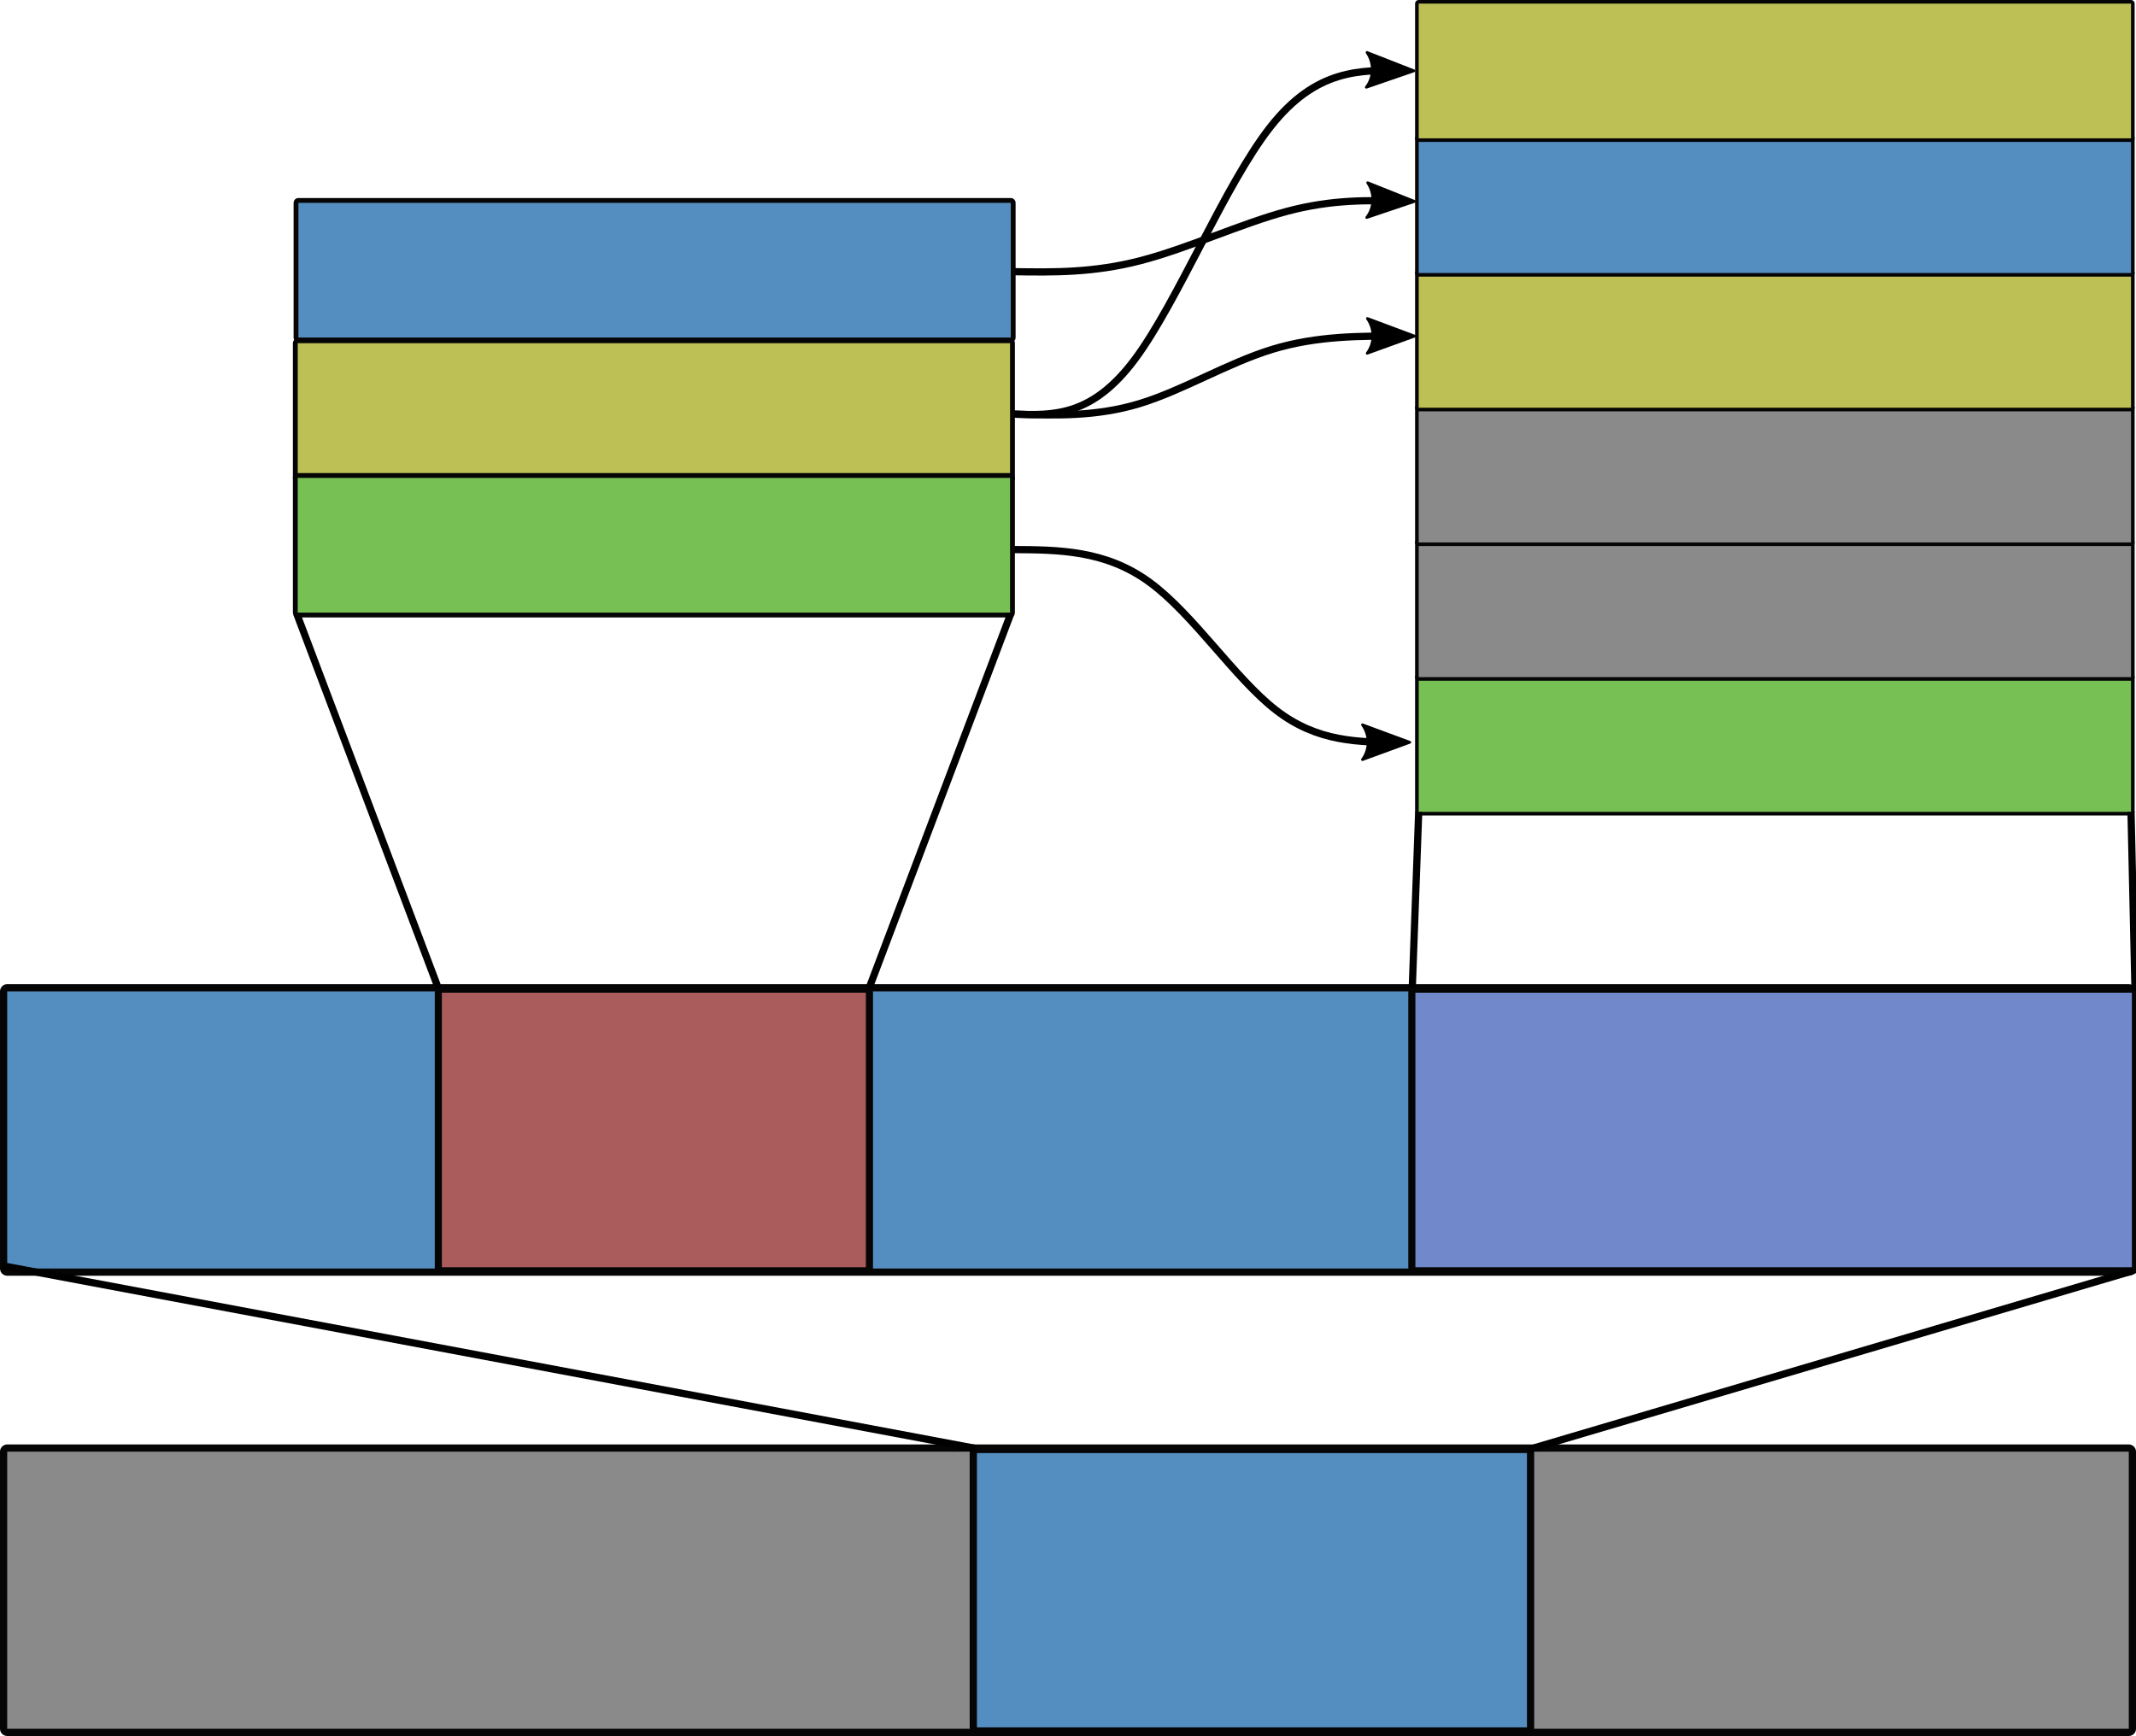
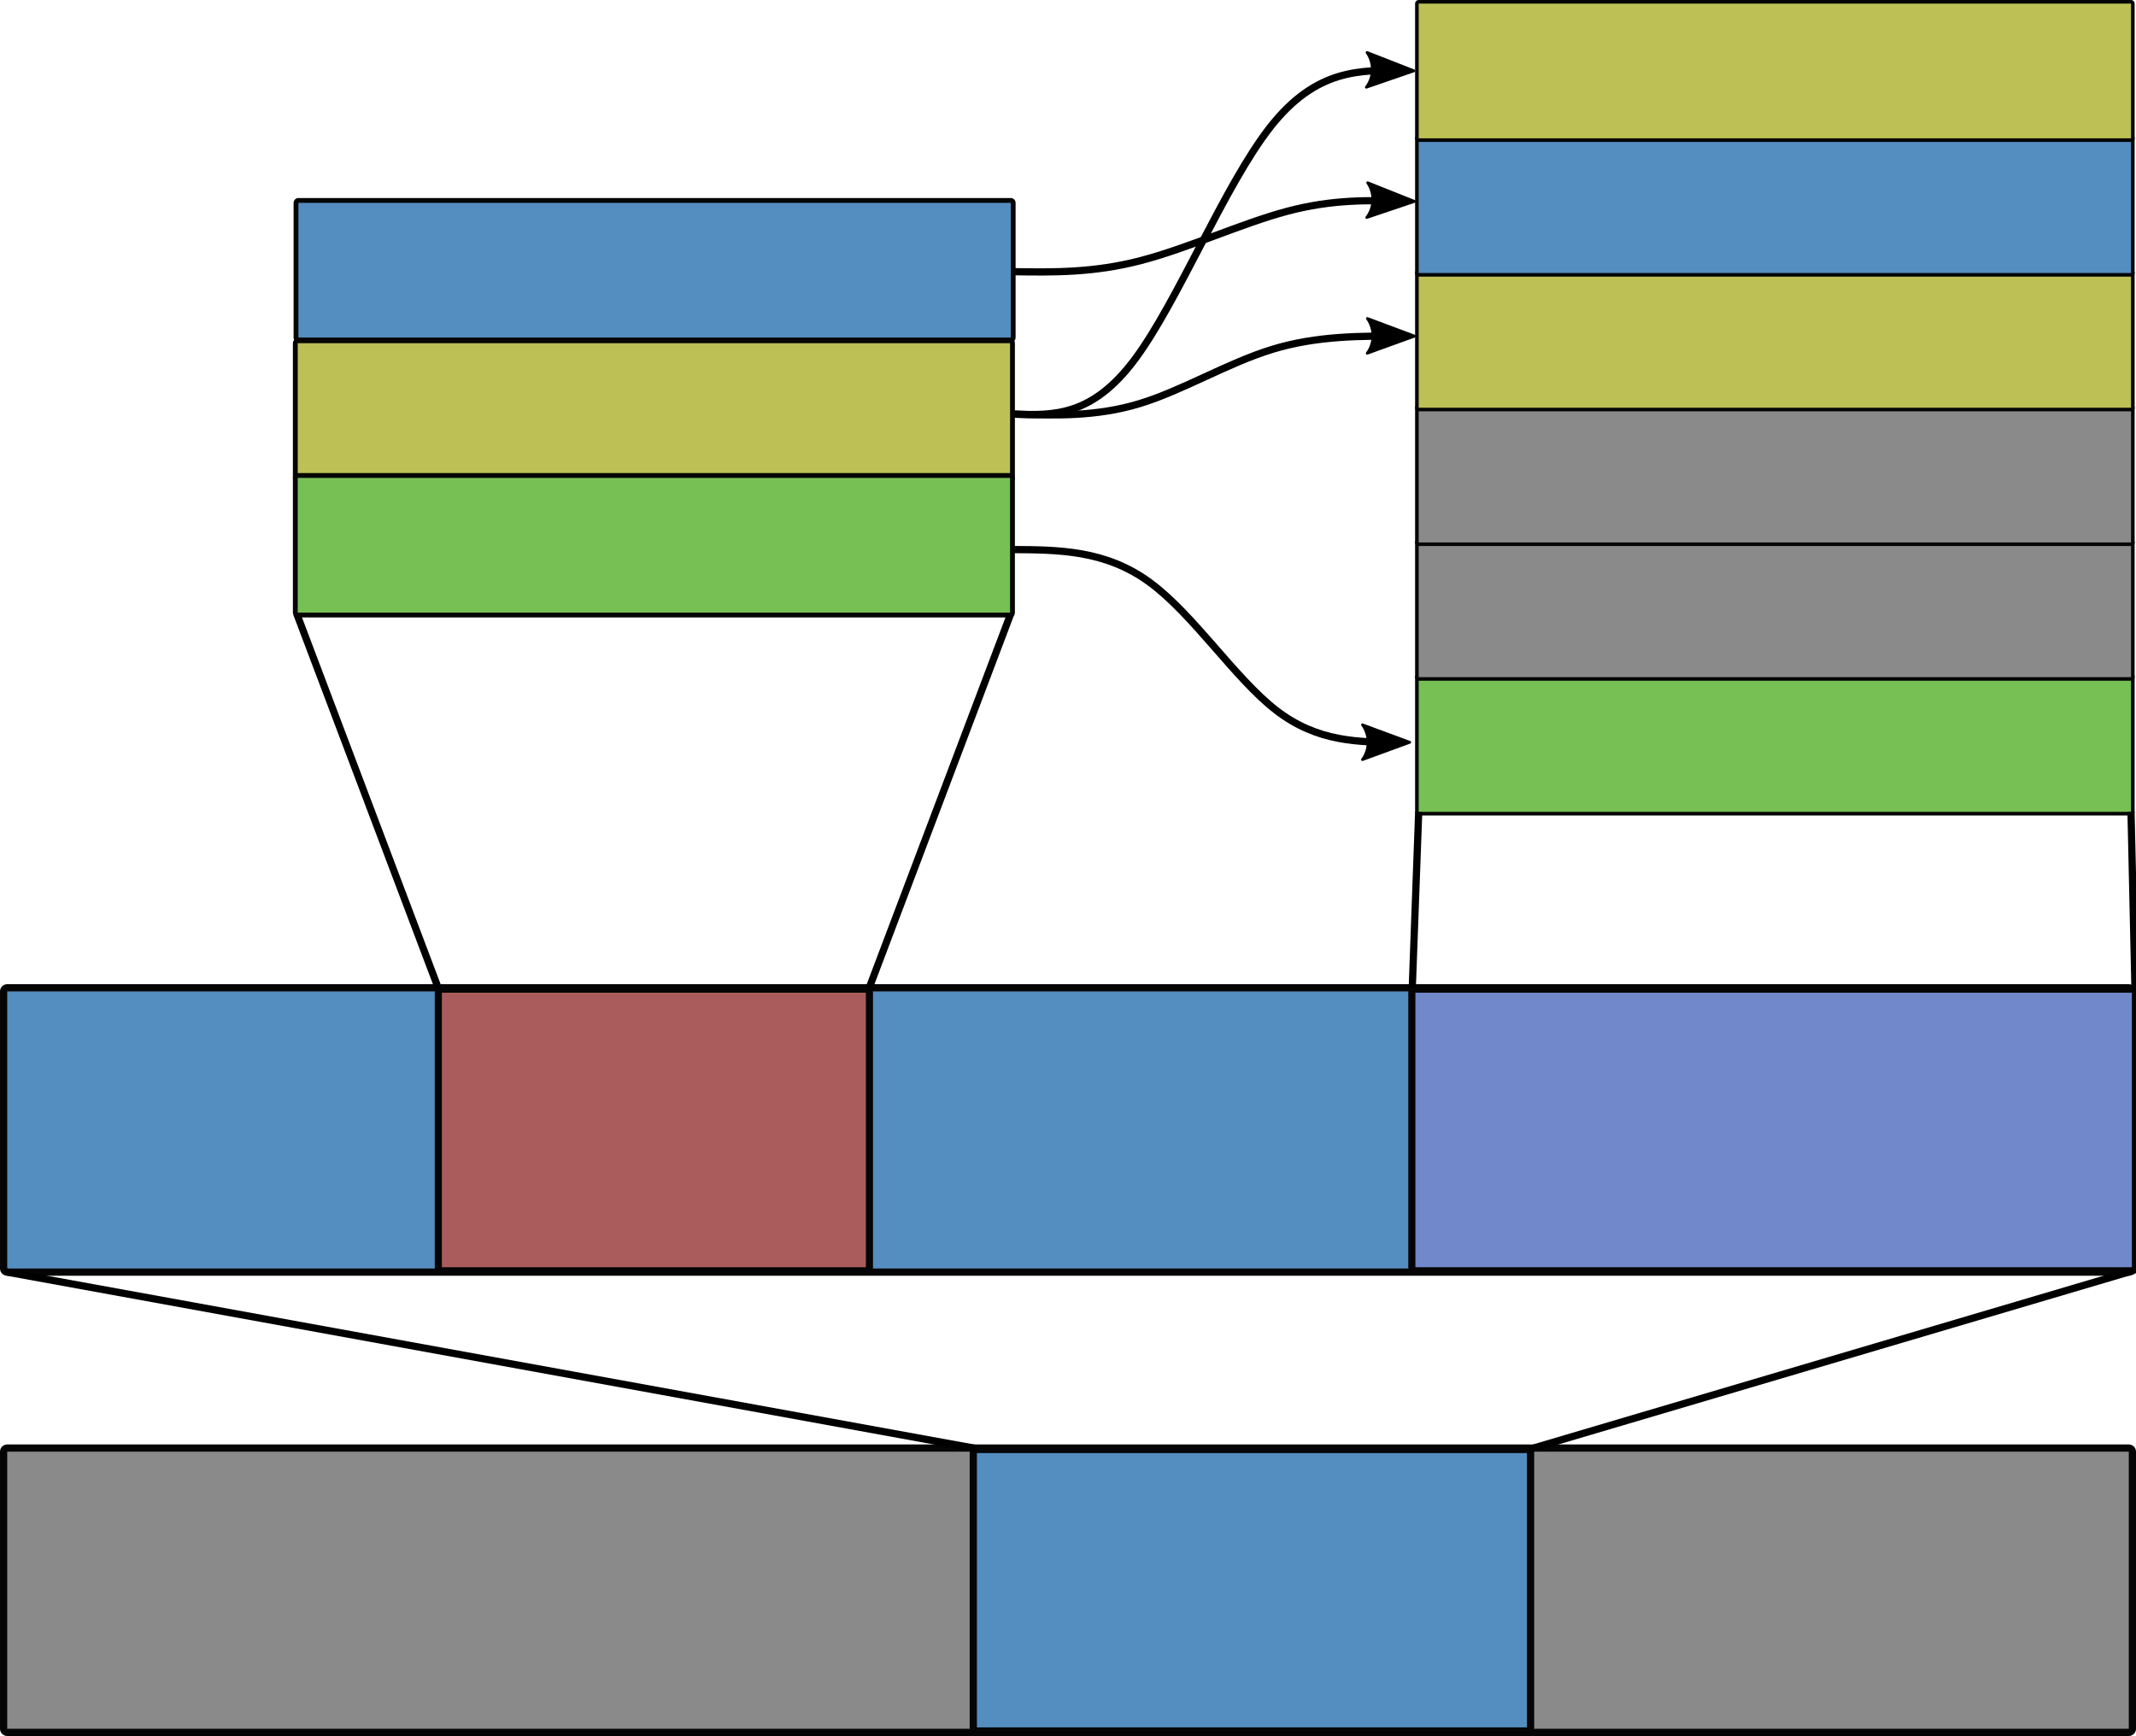
<svg xmlns="http://www.w3.org/2000/svg" width="147.92mm" height="120.228mm" viewBox="0 0 147.92 120.228" version="1.1" id="svg8">
  <defs id="defs2">
    <marker style="overflow:visible" id="marker4633" refX="0" refY="0" orient="auto">
      <path transform="scale(-0.6)" d="M 8.719,4.034 -2.207,0.016 8.719,-4.002 c -1.745,2.372 -1.735,5.617 -6e-7,8.035 z" style="fill:#000000;fill-opacity:1;fill-rule:evenodd;stroke:#000000;stroke-width:0.625;stroke-linejoin:round;stroke-opacity:1" id="path4631" />
    </marker>
    <marker style="overflow:visible" id="marker3957" refX="0" refY="0" orient="auto">
      <path transform="scale(-0.6)" d="M 8.719,4.034 -2.207,0.016 8.719,-4.002 c -1.745,2.372 -1.735,5.617 -6e-7,8.035 z" style="fill:#000000;fill-opacity:1;fill-rule:evenodd;stroke:#000000;stroke-width:0.625;stroke-linejoin:round;stroke-opacity:1" id="path3955" />
    </marker>
    <marker style="overflow:visible" id="marker2345" refX="0" refY="0" orient="auto">
      <path transform="scale(-0.6)" d="M 8.719,4.034 -2.207,0.016 8.719,-4.002 c -1.745,2.372 -1.735,5.617 -6e-7,8.035 z" style="fill:#000000;fill-opacity:1;fill-rule:evenodd;stroke:#000000;stroke-width:0.625;stroke-linejoin:round;stroke-opacity:1" id="path2343" />
    </marker>
    <marker orient="auto" refY="0" refX="0" id="Arrow2Mend" style="overflow:visible">
      <path id="path2010" style="fill:#000000;fill-opacity:1;fill-rule:evenodd;stroke:#000000;stroke-width:0.625;stroke-linejoin:round;stroke-opacity:1" d="M 8.719,4.034 -2.207,0.016 8.719,-4.002 c -1.745,2.372 -1.735,5.617 -6e-7,8.035 z" transform="scale(-0.6)" />
    </marker>
  </defs>
  <g id="layer1" transform="translate(-64.81477,-176.9871)">
    <rect style="fill:#8a8a8a;fill-opacity:1;stroke:#050505;stroke-width:1;stroke-linecap:round;stroke-linejoin:round;stroke-miterlimit:4;stroke-dasharray:none;stroke-opacity:1;paint-order:stroke markers fill" id="rect815" width="146.92" height="19.19" x="65.315" y="277.525" />
    <rect style="fill:#548dc0;fill-opacity:1;stroke:#050505;stroke-width:1.002;stroke-linecap:round;stroke-linejoin:round;stroke-miterlimit:4;stroke-dasharray:none;stroke-opacity:1;paint-order:stroke markers fill" id="rect1432" width="38.091" height="18.998" x="132.467" y="277.621" />
    <g id="g10431" transform="translate(0,4.7625)">
      <flowRoot transform="matrix(0.2645833,0,0,0.2645833,65.92007,157.7471)" style="font-style:normal;font-weight:normal;font-size:40px;line-height:1.25;font-family:sans-serif;letter-spacing:0px;word-spacing:0px;fill:#000000;fill-opacity:1;stroke:none" id="flowRoot1424" xml:space="preserve">
        <flowRegion id="flowRegion1426">
          <rect y="459.663" x="4.286" height="55.714" width="340.714" id="rect1428" />
        </flowRegion>
        <flowPara style="font-style:normal;font-variant:normal;font-weight:normal;font-stretch:normal;font-size:26.667px;font-family:sans-serif;-inkscape-font-specification:'sans-serif, Normal';font-variant-ligatures:normal;font-variant-caps:normal;font-variant-numeric:normal;font-feature-settings:normal;text-align:start;writing-mode:lr-tb;text-anchor:start" id="flowPara1430">System memory</flowPara>
      </flowRoot>
      <flowRoot transform="matrix(0.2645833,0,0,0.2645833,142.8069,158.4103)" style="font-style:normal;font-weight:normal;font-size:40px;line-height:1.25;font-family:sans-serif;letter-spacing:0px;word-spacing:0px;fill:#000000;fill-opacity:1;stroke:none" id="flowRoot1424-8" xml:space="preserve">
        <flowRegion id="flowRegion1426-9">
          <rect y="459.663" x="4.286" height="55.714" width="340.714" id="rect1428-4" />
        </flowRegion>
        <flowPara style="font-style:normal;font-variant:normal;font-weight:normal;font-stretch:normal;font-size:26.667px;font-family:sans-serif;-inkscape-font-specification:'sans-serif, Normal';font-variant-ligatures:normal;font-variant-caps:normal;font-variant-numeric:normal;font-feature-settings:normal;text-align:start;writing-mode:lr-tb;text-anchor:start" id="flowPara1430-9">PRM</flowPara>
      </flowRoot>
    </g>
    <rect style="fill:#548dc0;fill-opacity:1;stroke:#050505;stroke-width:1;stroke-linecap:round;stroke-linejoin:round;stroke-miterlimit:4;stroke-dasharray:none;stroke-opacity:1;paint-order:stroke markers fill" id="rect815-7" width="146.92" height="19.19" x="65.315" y="245.649" />
    <rect style="fill:#7188ca;fill-opacity:1;stroke:#050505;stroke-width:0.985;stroke-linecap:round;stroke-linejoin:round;stroke-miterlimit:4;stroke-dasharray:none;stroke-opacity:1;paint-order:stroke markers fill" id="rect1481" width="49.617" height="19.015" x="162.832" y="245.737" />
    <rect style="fill:#aa5c5c;fill-opacity:1;stroke:#050505;stroke-width:0.985;stroke-linecap:round;stroke-linejoin:round;stroke-miterlimit:4;stroke-dasharray:none;stroke-opacity:1;paint-order:stroke markers fill" id="rect1507" width="29.362" height="19.015" x="95.416" y="245.737" />
    <g id="g10411" transform="translate(0,4.7625)">
      <flowRoot transform="matrix(0.2645833,0,0,0.2645833,179.4751,126.535)" style="font-style:normal;font-weight:normal;font-size:40px;line-height:1.25;font-family:sans-serif;letter-spacing:0px;word-spacing:0px;fill:#000000;fill-opacity:1;stroke:none" id="flowRoot1424-8-1" xml:space="preserve">
        <flowRegion id="flowRegion1426-9-9">
          <rect y="459.663" x="4.286" height="55.714" width="340.714" id="rect1428-4-1" />
        </flowRegion>
        <flowPara style="font-style:normal;font-variant:normal;font-weight:normal;font-stretch:normal;font-size:26.667px;font-family:sans-serif;-inkscape-font-specification:'sans-serif, Normal';font-variant-ligatures:normal;font-variant-caps:normal;font-variant-numeric:normal;font-feature-settings:normal;text-align:start;writing-mode:lr-tb;text-anchor:start" id="flowPara1430-9-2">EPC</flowPara>
      </flowRoot>
      <flowRoot transform="matrix(0.2645833,0,0,0.2645833,99.16231,126.535)" style="font-style:normal;font-weight:normal;font-size:40px;line-height:1.25;font-family:sans-serif;letter-spacing:0px;word-spacing:0px;fill:#000000;fill-opacity:1;stroke:none" id="flowRoot1424-8-1-1" xml:space="preserve">
        <flowRegion id="flowRegion1426-9-9-7">
          <rect y="459.663" x="4.286" height="55.714" width="340.714" id="rect1428-4-1-1" />
        </flowRegion>
        <flowPara style="font-style:normal;font-variant:normal;font-weight:normal;font-stretch:normal;font-size:26.667px;font-family:sans-serif;-inkscape-font-specification:'sans-serif, Normal';font-variant-ligatures:normal;font-variant-caps:normal;font-variant-numeric:normal;font-feature-settings:normal;text-align:start;writing-mode:lr-tb;text-anchor:start" id="flowPara1430-9-2-5">EPCM</flowPara>
        <flowPara id="flowPara1533" style="font-style:normal;font-variant:normal;font-weight:normal;font-stretch:normal;font-size:26.667px;font-family:sans-serif;-inkscape-font-specification:'sans-serif, Normal';font-variant-ligatures:normal;font-variant-caps:normal;font-variant-numeric:normal;font-feature-settings:normal;text-align:start;writing-mode:lr-tb;text-anchor:start" />
      </flowRoot>
    </g>
  </g>
  <g id="layer2" transform="translate(-64.81477,-176.9871)">
    <path style="fill:none;stroke:#000000;stroke-width:0.5;stroke-linecap:butt;stroke-linejoin:miter;stroke-miterlimit:4;stroke-dasharray:none;stroke-opacity:1;marker-end:url(#Arrow2Mend)" d="m 89.458,58.952 c 2.76,0.041 5.52,0.082 8.779,-0.766 3.259,-0.847 7.016,-2.583 10.15,-3.417 3.134,-0.834 5.646,-0.766 8.157,-0.698" id="path1967" transform="translate(45.564,136.8515)" />
    <path style="fill:none;stroke:#000000;stroke-width:0.5;stroke-linecap:butt;stroke-linejoin:miter;stroke-miterlimit:4;stroke-dasharray:none;stroke-opacity:1;marker-end:url(#marker2345)" d="m 89.493,68.818 c 2.694,0.09 5.387,0.181 8.36,-3.815 2.973,-3.996 6.225,-12.078 9.381,-16.087 3.156,-4.009 6.215,-3.947 9.274,-3.884" id="path1971" transform="translate(45.564,136.8515)" />
    <path style="fill:none;stroke:#000000;stroke-width:0.5;stroke-linecap:butt;stroke-linejoin:miter;stroke-miterlimit:4;stroke-dasharray:none;stroke-opacity:1;marker-end:url(#marker3957)" d="m 89.493,68.818 c 2.843,0.09 5.685,0.18 8.669,-0.728 2.984,-0.908 6.105,-2.813 9.198,-3.76 3.092,-0.946 6.14,-0.93 9.192,-0.914" id="path1975" transform="translate(45.564,136.8515)" />
    <path style="fill:none;stroke:#000000;stroke-width:0.5;stroke-linecap:butt;stroke-linejoin:miter;stroke-miterlimit:4;stroke-dasharray:none;stroke-opacity:1;marker-end:url(#marker4633)" d="m 89.34,78.196 c 3.233,0.017 6.465,0.034 9.51,2.257 3.045,2.223 5.904,6.652 8.768,8.869 2.864,2.217 5.732,2.221 8.6,2.226" id="path1979" transform="translate(45.564,136.8515)" />
    <rect style="fill:#76c054;fill-opacity:1;stroke:#050505;stroke-width:0.5;stroke-linecap:round;stroke-linejoin:round;stroke-miterlimit:4;stroke-dasharray:none;stroke-opacity:1;paint-order:stroke markers fill" id="rect6104" width="49.329" height="9.329" x="163.061" y="223.884" />
    <rect style="fill:#8a8a8a;fill-opacity:1;stroke:#050505;stroke-width:0.5;stroke-linecap:round;stroke-linejoin:round;stroke-miterlimit:4;stroke-dasharray:none;stroke-opacity:1;paint-order:stroke markers fill" id="rect6104-0" width="49.329" height="9.329" x="163.061" y="214.554" />
    <rect style="fill:#8a8a8a;fill-opacity:1;stroke:#050505;stroke-width:0.5;stroke-linecap:round;stroke-linejoin:round;stroke-miterlimit:4;stroke-dasharray:none;stroke-opacity:1;paint-order:stroke markers fill" id="rect6104-32" width="49.329" height="9.329" x="163.061" y="205.225" />
    <rect style="fill:#bdc054;fill-opacity:1;stroke:#050505;stroke-width:0.5;stroke-linecap:round;stroke-linejoin:round;stroke-miterlimit:4;stroke-dasharray:none;stroke-opacity:1;paint-order:stroke markers fill" id="rect6104-5" width="49.329" height="9.329" x="163.061" y="195.896" />
    <rect style="fill:#548dc0;fill-opacity:1;stroke:#050505;stroke-width:0.5;stroke-linecap:round;stroke-linejoin:round;stroke-miterlimit:4;stroke-dasharray:none;stroke-opacity:1;paint-order:stroke markers fill" id="rect6104-02" width="49.329" height="9.329" x="163.061" y="186.566" />
    <rect style="fill:#bdc054;fill-opacity:1;stroke:#050505;stroke-width:0.5;stroke-linecap:round;stroke-linejoin:round;stroke-miterlimit:4;stroke-dasharray:none;stroke-opacity:1;paint-order:stroke markers fill" id="rect6104-7" width="49.329" height="9.329" x="163.061" y="177.237" />
    <flowRoot xml:space="preserve" id="flowRoot1585-6" style="font-style:normal;font-weight:normal;font-size:40px;line-height:1.25;font-family:sans-serif;letter-spacing:0px;word-spacing:0px;fill:#000000;fill-opacity:1;stroke:none" transform="matrix(0.2645833,0,0,0.2645833,106.9592,141.8243)">
      <flowRegion id="flowRegion1587-87">
        <rect id="rect1589-4" width="281.327" height="63.135" x="261.124" y="292.174" />
      </flowRegion>
      <flowPara id="flowPara1591-52" style="font-style:normal;font-variant:normal;font-weight:normal;font-stretch:normal;font-size:26.667px;font-family:sans-serif;-inkscape-font-specification:'sans-serif, Normal';font-variant-ligatures:normal;font-variant-caps:normal;font-variant-numeric:normal;font-feature-settings:normal;text-align:start;writing-mode:lr-tb;text-anchor:start">\dots</flowPara>
    </flowRoot>
    <flowRoot xml:space="preserve" id="flowRoot1585" style="font-style:normal;font-weight:normal;font-size:40px;line-height:1.25;font-family:sans-serif;letter-spacing:0px;word-spacing:0px;fill:#000000;fill-opacity:1;stroke:none" transform="matrix(0.2645833,0,0,0.2645833,106.5113,148.8664)">
      <flowRegion id="flowRegion1587">
        <rect id="rect1589" width="281.327" height="63.135" x="261.124" y="292.174" />
      </flowRegion>
      <flowPara id="flowPara1591" style="font-style:normal;font-variant:normal;font-weight:normal;font-stretch:normal;font-size:26.667px;font-family:sans-serif;-inkscape-font-specification:'sans-serif, Normal';font-variant-ligatures:normal;font-variant-caps:normal;font-variant-numeric:normal;font-feature-settings:normal;text-align:start;writing-mode:lr-tb;text-anchor:start">Page $n$</flowPara>
    </flowRoot>
    <flowRoot xml:space="preserve" id="flowRoot1585-1" style="font-style:normal;font-weight:normal;font-size:40px;line-height:1.25;font-family:sans-serif;letter-spacing:0px;word-spacing:0px;fill:#000000;fill-opacity:1;stroke:none" transform="matrix(0.2645833,0,0,0.2645833,106.606,120.7819)">
      <flowRegion id="flowRegion1587-8">
        <rect id="rect1589-1" width="281.327" height="63.135" x="261.124" y="292.174" />
      </flowRegion>
      <flowPara id="flowPara1591-6" style="font-style:normal;font-variant:normal;font-weight:normal;font-stretch:normal;font-size:26.667px;font-family:sans-serif;-inkscape-font-specification:'sans-serif, Normal';font-variant-ligatures:normal;font-variant-caps:normal;font-variant-numeric:normal;font-feature-settings:normal;text-align:start;writing-mode:lr-tb;text-anchor:start">Page 3</flowPara>
    </flowRoot>
    <flowRoot xml:space="preserve" id="flowRoot1585-9" style="font-style:normal;font-weight:normal;font-size:40px;line-height:1.25;font-family:sans-serif;letter-spacing:0px;word-spacing:0px;fill:#000000;fill-opacity:1;stroke:none" transform="matrix(0.2645833,0,0,0.2645833,106.5699,111.4526)">
      <flowRegion id="flowRegion1587-3">
        <rect id="rect1589-9" width="281.327" height="63.135" x="261.124" y="292.174" />
      </flowRegion>
      <flowPara id="flowPara1591-5" style="font-style:normal;font-variant:normal;font-weight:normal;font-stretch:normal;font-size:26.667px;font-family:sans-serif;-inkscape-font-specification:'sans-serif, Normal';font-variant-ligatures:normal;font-variant-caps:normal;font-variant-numeric:normal;font-feature-settings:normal;text-align:start;writing-mode:lr-tb;text-anchor:start">Page 2</flowPara>
    </flowRoot>
    <flowRoot xml:space="preserve" id="flowRoot1585-7" style="font-style:normal;font-weight:normal;font-size:40px;line-height:1.25;font-family:sans-serif;letter-spacing:0px;word-spacing:0px;fill:#000000;fill-opacity:1;stroke:none" transform="matrix(0.2645833,0,0,0.2645833,106.7163,102.0785)">
      <flowRegion id="flowRegion1587-33">
        <rect id="rect1589-3" width="281.327" height="63.135" x="261.124" y="292.174" />
      </flowRegion>
      <flowPara id="flowPara1591-8" style="font-style:normal;font-variant:normal;font-weight:normal;font-stretch:normal;font-size:26.667px;font-family:sans-serif;-inkscape-font-specification:'sans-serif, Normal';font-variant-ligatures:normal;font-variant-caps:normal;font-variant-numeric:normal;font-feature-settings:normal;text-align:start;writing-mode:lr-tb;text-anchor:start">Page 1</flowPara>
    </flowRoot>
    <flowRoot xml:space="preserve" id="flowRoot1585-1-2" style="font-style:normal;font-weight:normal;font-size:40px;line-height:1.25;font-family:sans-serif;letter-spacing:0px;word-spacing:0px;fill:#000000;fill-opacity:1;stroke:none" transform="matrix(0.2645833,0,0,0.2645833,106.5113,130.0579)">
      <flowRegion id="flowRegion1587-8-2">
        <rect id="rect1589-1-3" width="281.327" height="63.135" x="261.124" y="292.174" />
      </flowRegion>
      <flowPara id="flowPara1591-6-8" style="font-style:normal;font-variant:normal;font-weight:normal;font-stretch:normal;font-size:26.667px;font-family:sans-serif;-inkscape-font-specification:'sans-serif, Normal';font-variant-ligatures:normal;font-variant-caps:normal;font-variant-numeric:normal;font-feature-settings:normal;text-align:start;writing-mode:lr-tb;text-anchor:start">Page 4</flowPara>
    </flowRoot>
    <rect style="fill:#bdc054;fill-opacity:1;stroke:#050505;stroke-width:0.671;stroke-linecap:round;stroke-linejoin:round;stroke-miterlimit:4;stroke-dasharray:none;stroke-opacity:1;paint-order:stroke markers fill" id="rect6104-3" width="49.329" height="9.329" x="85.433" y="200.756" />
    <path style="fill:none;stroke:#000000;stroke-width:0.5;stroke-linecap:butt;stroke-linejoin:miter;stroke-miterlimit:4;stroke-dasharray:none;stroke-opacity:1" d="m 117.359,56.454 c 16.502,0 33.004,0 49.506,0" id="path1537-6-3" transform="translate(-32.10278,153.6306)" />
    <rect style="fill:#548dc0;fill-opacity:1;stroke:#050505;stroke-width:0.671;stroke-linecap:round;stroke-linejoin:round;stroke-miterlimit:4;stroke-dasharray:none;stroke-opacity:1;paint-order:stroke markers fill" id="rect6104-3-1" width="49.329" height="9.329" x="85.482" y="191.036" />
    <rect style="fill:#76c054;fill-opacity:1;stroke:#050505;stroke-width:0.671;stroke-linecap:round;stroke-linejoin:round;stroke-miterlimit:4;stroke-dasharray:none;stroke-opacity:1;paint-order:stroke markers fill" id="rect6104-3-8" width="49.329" height="9.329" x="85.433" y="210.085" />
    <g id="g10495" transform="translate(0,4.7625)">
      <flowRoot transform="matrix(0.2645833,0,0,0.2645833,23.9135,130.4166)" style="font-style:normal;font-weight:normal;font-size:40px;line-height:1.25;font-family:sans-serif;letter-spacing:0px;word-spacing:0px;fill:#000000;fill-opacity:1;stroke:none" id="flowRoot1585-1-8" xml:space="preserve">
        <flowRegion id="flowRegion1587-8-9">
          <rect y="292.174" x="261.124" height="63.135" width="281.327" id="rect1589-1-9" />
        </flowRegion>
        <flowPara style="font-style:normal;font-variant:normal;font-weight:normal;font-stretch:normal;font-size:26.667px;font-family:sans-serif;-inkscape-font-specification:'sans-serif, Normal';font-variant-ligatures:normal;font-variant-caps:normal;font-variant-numeric:normal;font-feature-settings:normal;text-align:start;writing-mode:lr-tb;text-anchor:start" id="flowPara1591-6-4">Enclave 3</flowPara>
      </flowRoot>
      <flowRoot transform="matrix(0.2645833,0,0,0.2645833,23.87733,121.0873)" style="font-style:normal;font-weight:normal;font-size:40px;line-height:1.25;font-family:sans-serif;letter-spacing:0px;word-spacing:0px;fill:#000000;fill-opacity:1;stroke:none" id="flowRoot1585-9-9" xml:space="preserve">
        <flowRegion id="flowRegion1587-3-5">
          <rect y="292.174" x="261.124" height="63.135" width="281.327" id="rect1589-9-2" />
        </flowRegion>
        <flowPara style="font-style:normal;font-variant:normal;font-weight:normal;font-stretch:normal;font-size:26.667px;font-family:sans-serif;-inkscape-font-specification:'sans-serif, Normal';font-variant-ligatures:normal;font-variant-caps:normal;font-variant-numeric:normal;font-feature-settings:normal;text-align:start;writing-mode:lr-tb;text-anchor:start" id="flowPara1591-5-3">Enclave 2</flowPara>
      </flowRoot>
      <flowRoot transform="matrix(0.2645833,0,0,0.2645833,24.07267,111.3677)" style="font-style:normal;font-weight:normal;font-size:40px;line-height:1.25;font-family:sans-serif;letter-spacing:0px;word-spacing:0px;fill:#000000;fill-opacity:1;stroke:none" id="flowRoot1585-7-5" xml:space="preserve">
        <flowRegion id="flowRegion1587-33-8">
          <rect y="292.174" x="261.124" height="63.135" width="281.327" id="rect1589-3-3" />
        </flowRegion>
        <flowPara style="font-style:normal;font-variant:normal;font-weight:normal;font-stretch:normal;font-size:26.667px;font-family:sans-serif;-inkscape-font-specification:'sans-serif, Normal';font-variant-ligatures:normal;font-variant-caps:normal;font-variant-numeric:normal;font-feature-settings:normal;text-align:start;writing-mode:lr-tb;text-anchor:start" id="flowPara1591-8-1">Enclave 1</flowPara>
      </flowRoot>
    </g>
    <path style="fill:none;stroke:#000000;stroke-width:0.5;stroke-linecap:butt;stroke-linejoin:miter;stroke-miterlimit:4;stroke-dasharray:none;stroke-opacity:1" d="M 95.175,245.448 85.367,219.497" id="path10539" />
    <path style="fill:none;stroke:#000000;stroke-width:0.5;stroke-linecap:butt;stroke-linejoin:miter;stroke-miterlimit:4;stroke-dasharray:none;stroke-opacity:1" d="m 134.808,219.497 -9.805,25.918" id="path10541" />
-     <path style="fill:none;stroke:#000000;stroke-width:0.5;stroke-linecap:butt;stroke-linejoin:miter;stroke-miterlimit:4;stroke-dasharray:none;stroke-opacity:1" d="M 132.35,277.293 64.934,264.64" id="path10543" />
+     <path style="fill:none;stroke:#000000;stroke-width:0.5;stroke-linecap:butt;stroke-linejoin:miter;stroke-miterlimit:4;stroke-dasharray:none;stroke-opacity:1" d="M 132.35,277.293 65.215,265.073" id="path10543" />
    <path style="fill:none;stroke:#000000;stroke-width:0.5;stroke-linecap:butt;stroke-linejoin:miter;stroke-miterlimit:4;stroke-dasharray:none;stroke-opacity:1" d="m 170.746,277.353 41.77,-12.354" id="path10545" />
    <path style="fill:none;stroke:#000000;stroke-width:0.5;stroke-linecap:butt;stroke-linejoin:miter;stroke-miterlimit:4;stroke-dasharray:none;stroke-opacity:1" d="m 163.061,233.213 -0.444,12.159" id="path10547" />
    <path style="fill:none;stroke:#000000;stroke-width:0.5;stroke-linecap:butt;stroke-linejoin:miter;stroke-miterlimit:4;stroke-dasharray:none;stroke-opacity:1" d="m 212.39,233.213 0.277,12.401" id="path10547-2" />
  </g>
</svg>
